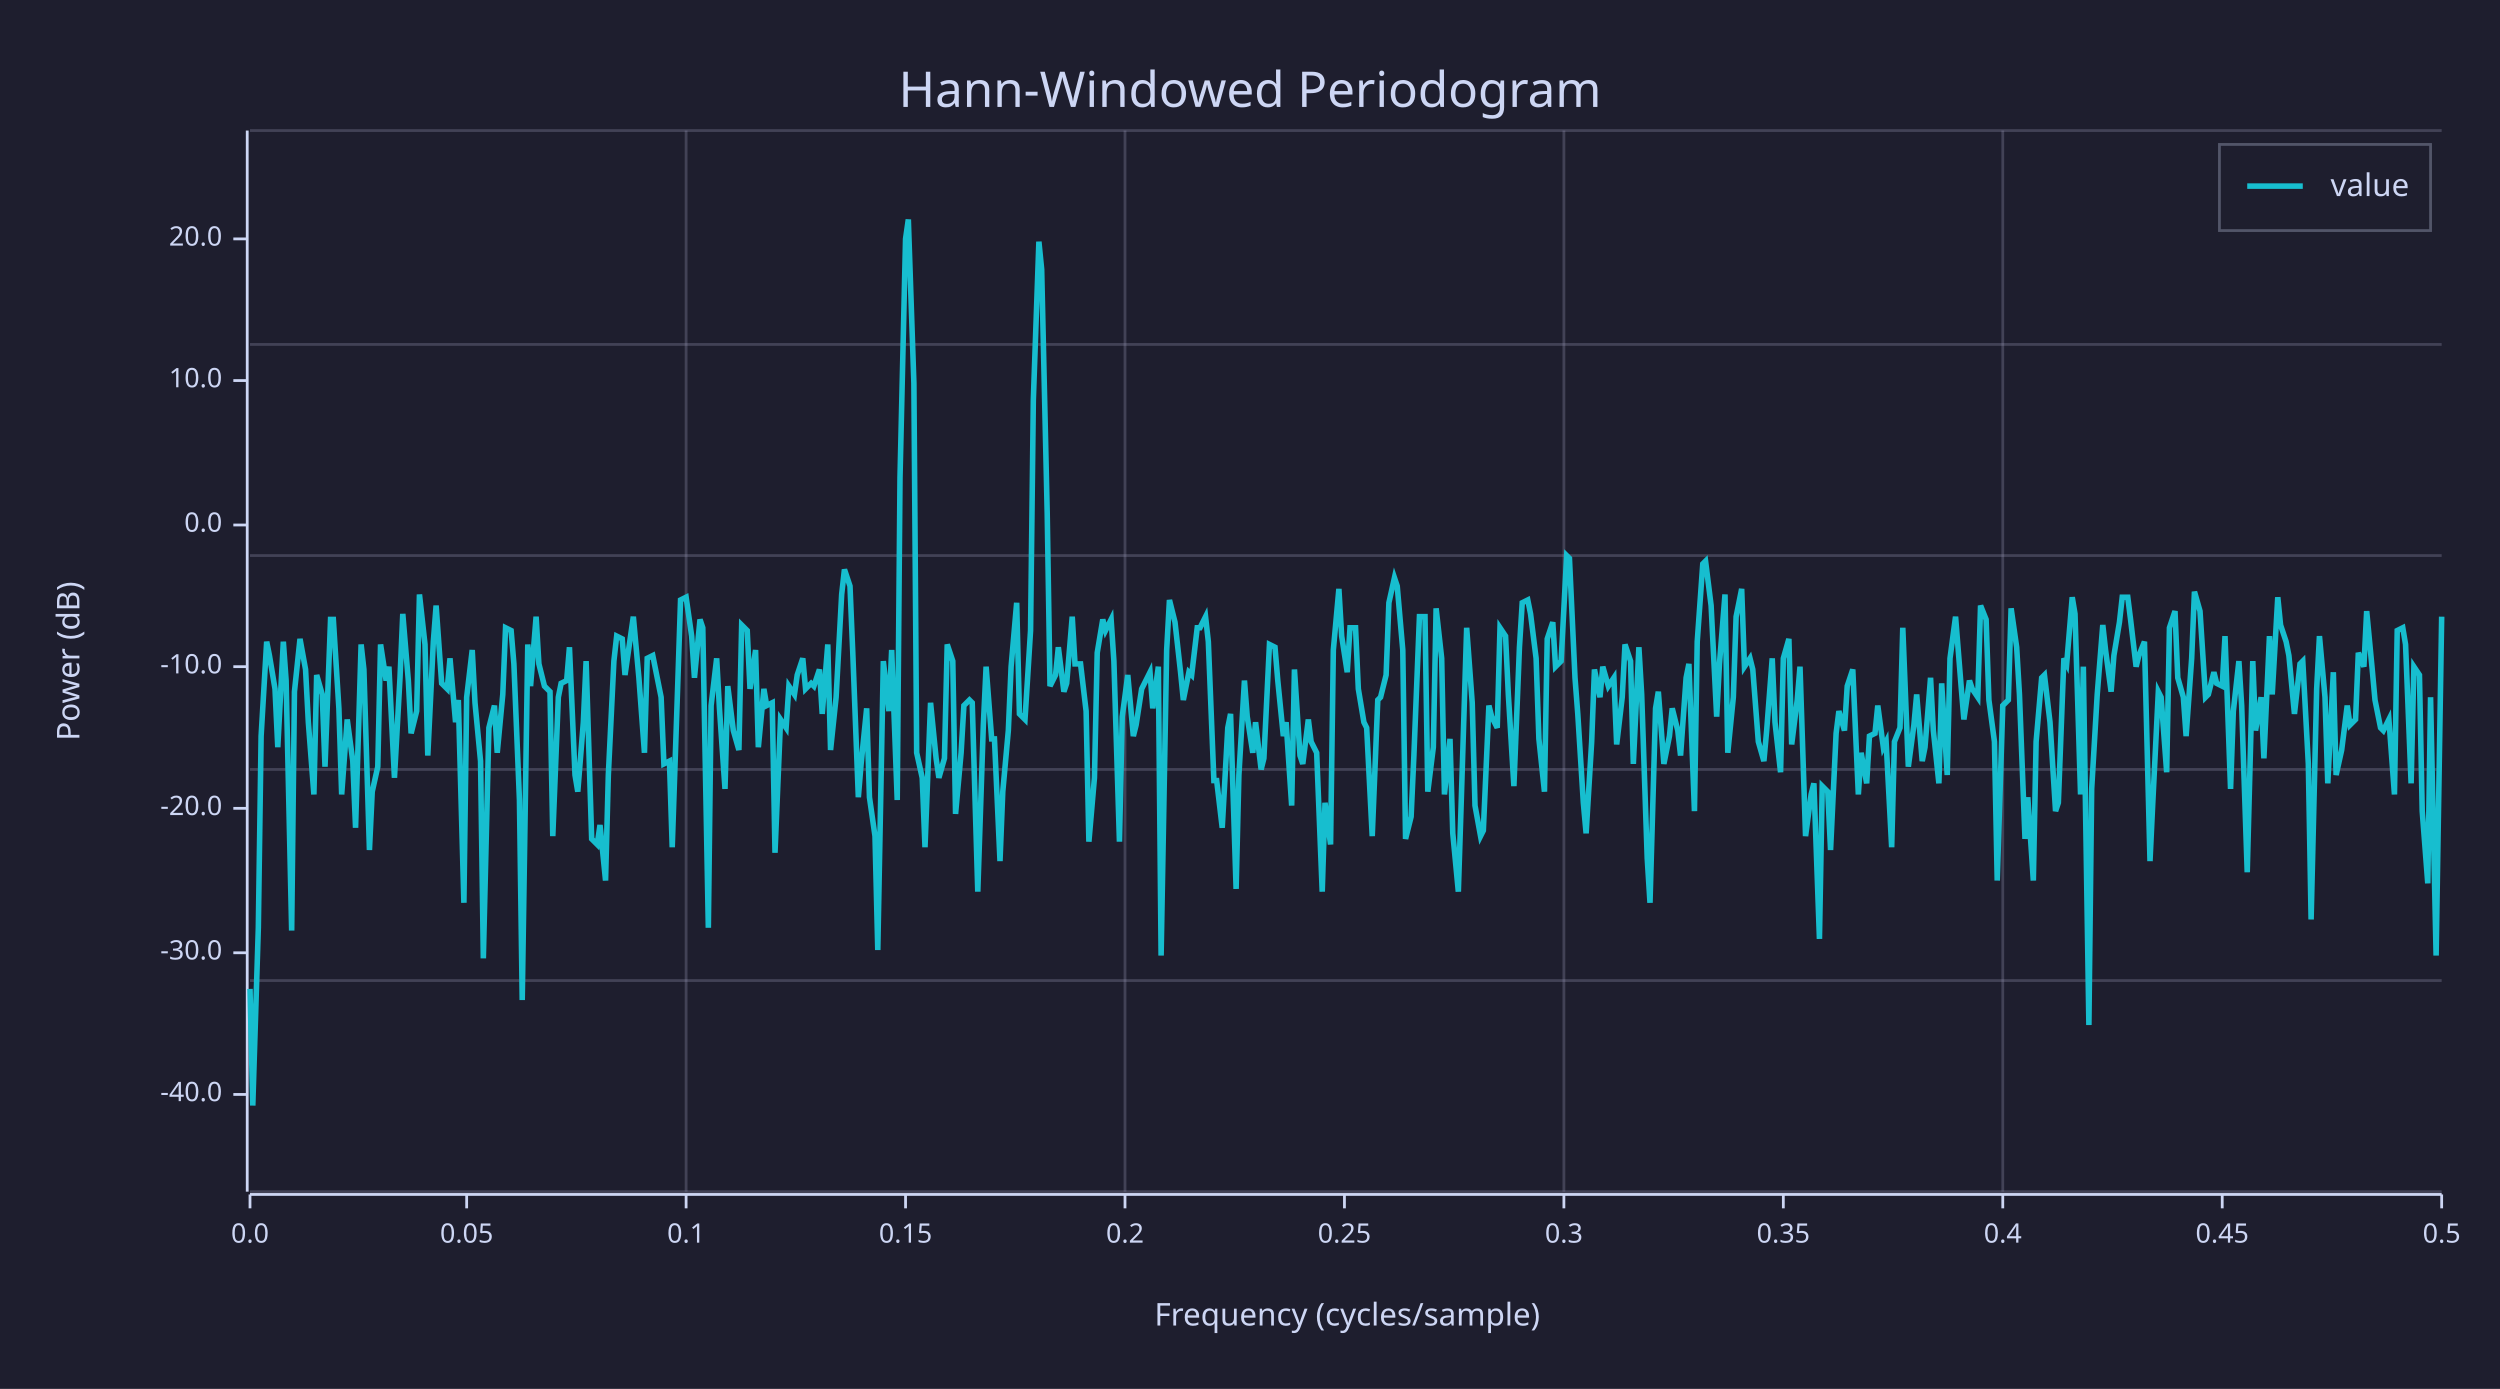
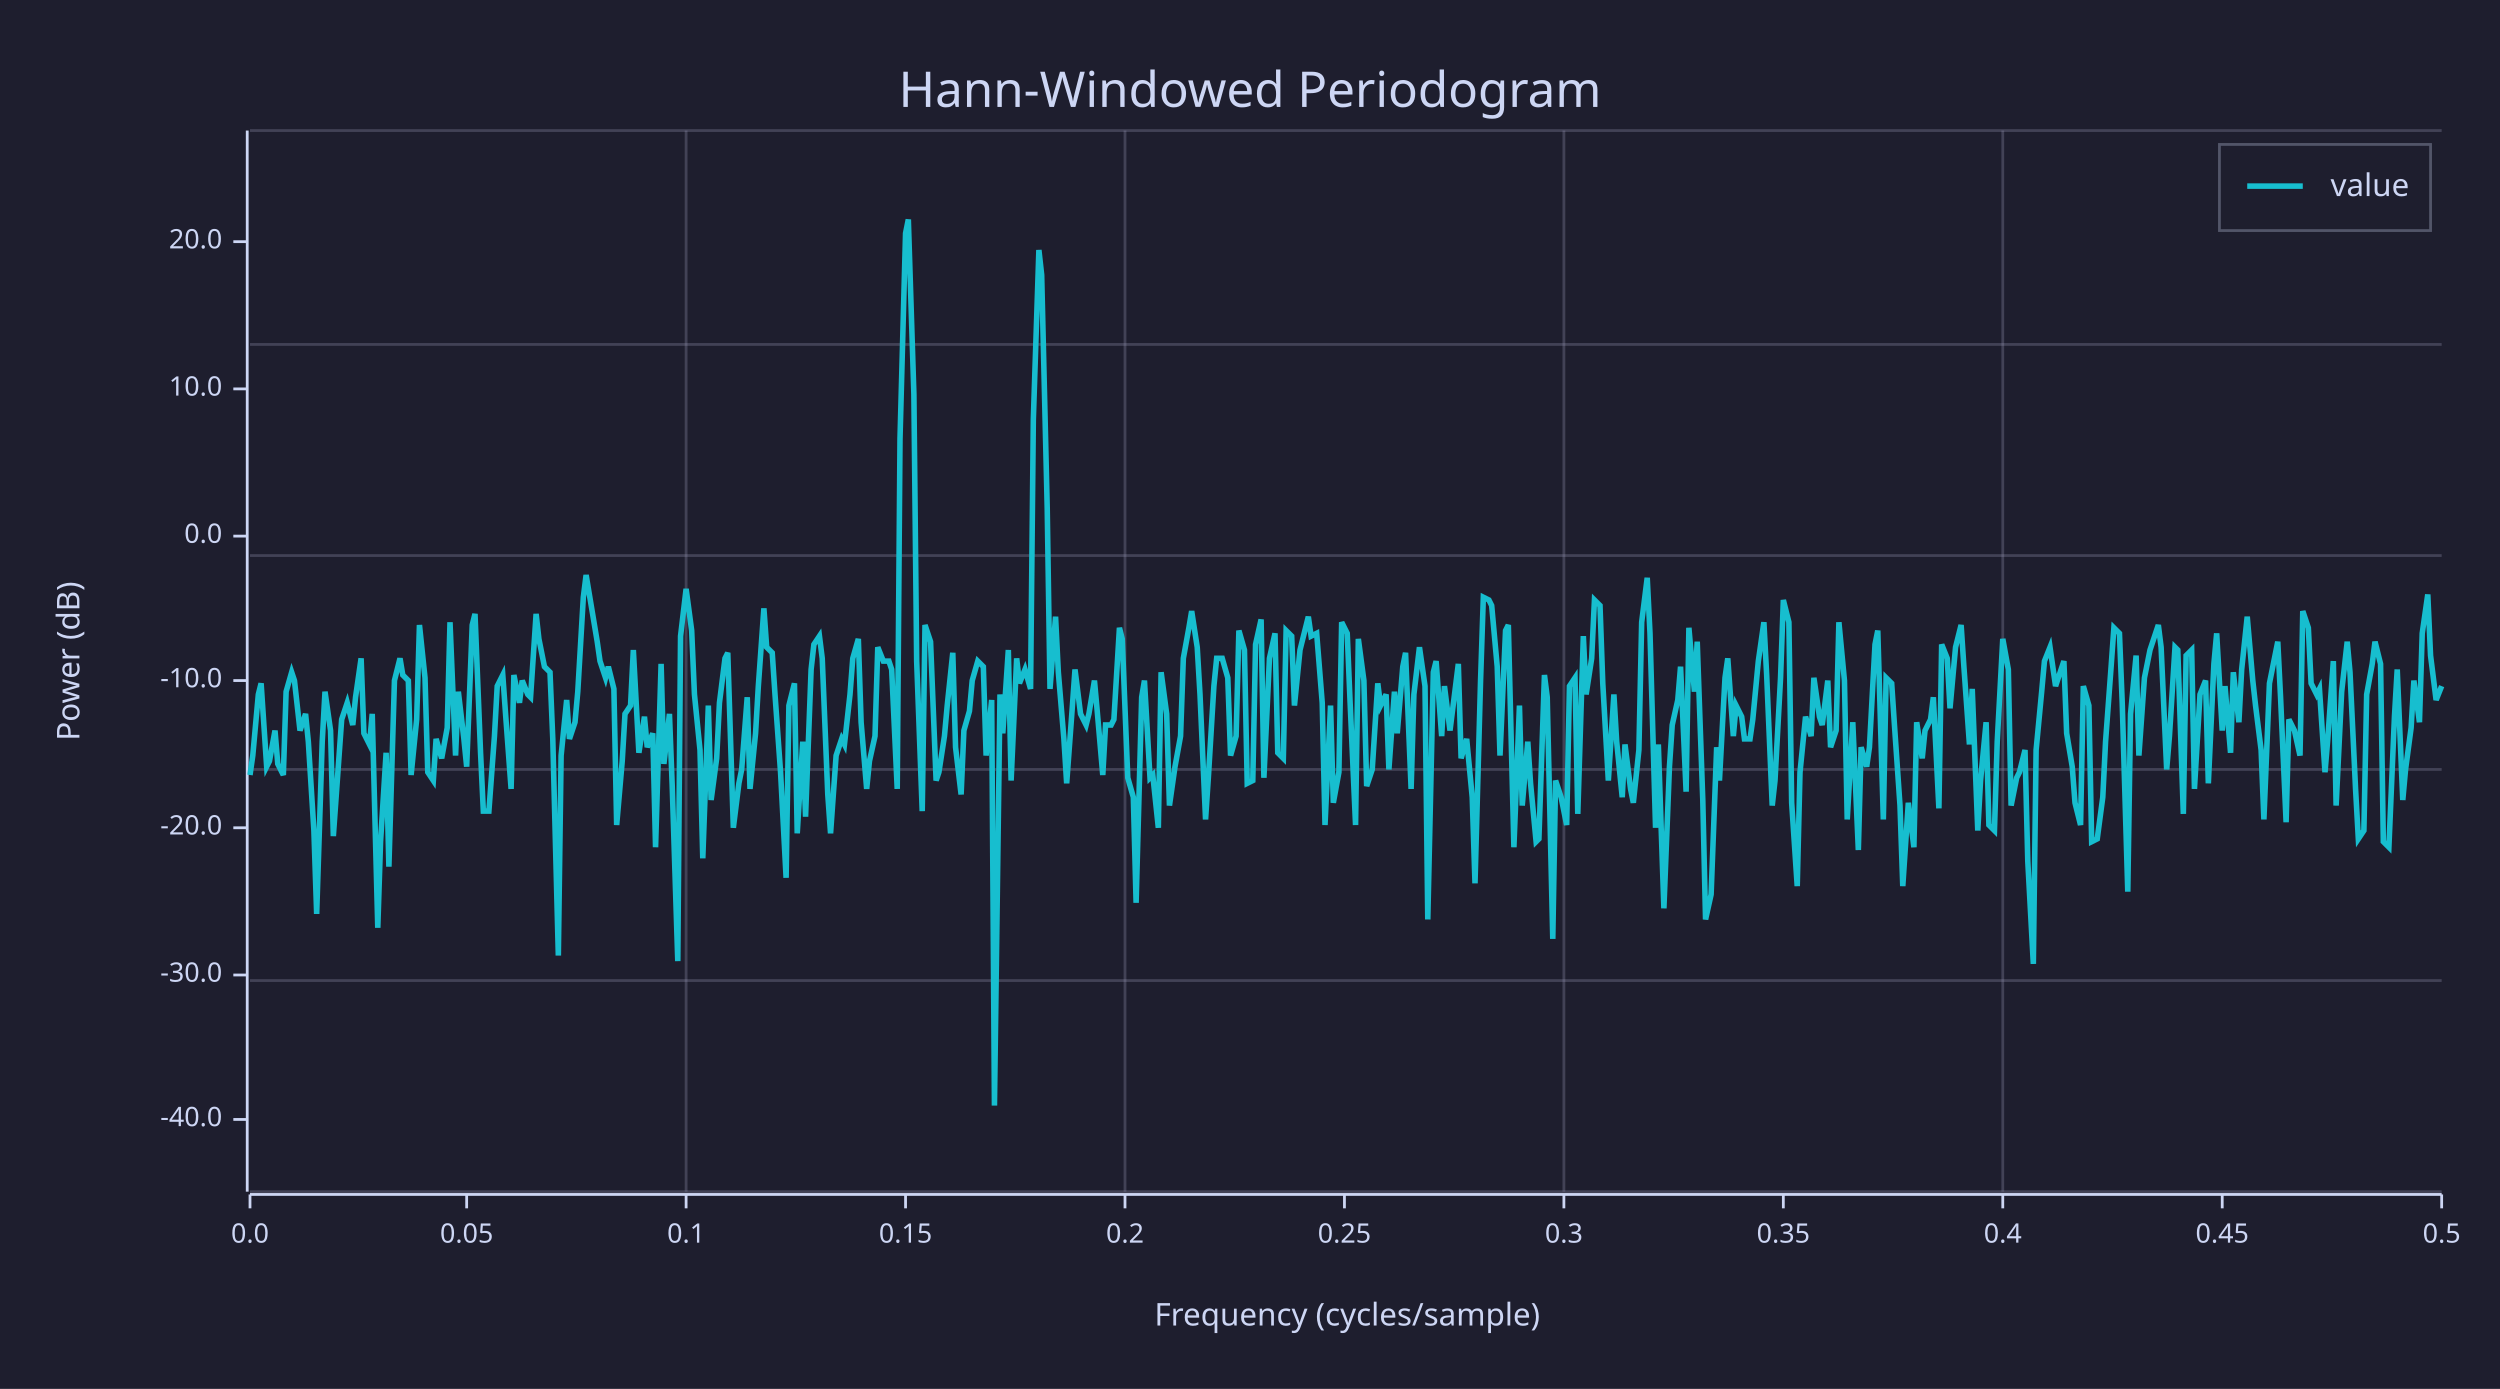
<svg xmlns="http://www.w3.org/2000/svg" width="900" height="500" viewBox="0 0 900 500">
  <rect x="0" y="0" width="900" height="500" opacity="1" fill="#1E1E2E" stroke="none" />
  <text x="450" y="25" dy="0.76em" text-anchor="middle" font-family="sans-serif" font-size="17.742" opacity="1" fill="#CDD6F4">
Hann-Windowed Periodogram
</text>
  <text x="20" y="238" dy="0.76em" text-anchor="middle" font-family="sans-serif" font-size="11.29" opacity="1" fill="#CDD6F4" transform="rotate(270, 20, 238)">
Power (dB)
</text>
  <text x="485" y="480" dy="-0.5ex" text-anchor="middle" font-family="sans-serif" font-size="11.29" opacity="1" fill="#CDD6F4">
Frequency (cycles/sample)
</text>
  <polyline fill="none" opacity="1" stroke="#CDD6F4" stroke-width="1" points="89,47 89,429 " />
-   <text x="80" y="394" dy="0.5ex" text-anchor="end" font-family="sans-serif" font-size="9.677" opacity="1" fill="#CDD6F4">
+   <text x="80" y="403" dy="0.5ex" text-anchor="end" font-family="sans-serif" font-size="9.677" opacity="1" fill="#CDD6F4">
-40.0
</text>
-   <polyline fill="none" opacity="1" stroke="#CDD6F4" stroke-width="1" points="84,394 89,394 " />
-   <text x="80" y="343" dy="0.5ex" text-anchor="end" font-family="sans-serif" font-size="9.677" opacity="1" fill="#CDD6F4">
+   <polyline fill="none" opacity="1" stroke="#CDD6F4" stroke-width="1" points="84,403 89,403 " />
+   <text x="80" y="351" dy="0.5ex" text-anchor="end" font-family="sans-serif" font-size="9.677" opacity="1" fill="#CDD6F4">
-30.0
</text>
-   <polyline fill="none" opacity="1" stroke="#CDD6F4" stroke-width="1" points="84,343 89,343 " />
-   <text x="80" y="291" dy="0.5ex" text-anchor="end" font-family="sans-serif" font-size="9.677" opacity="1" fill="#CDD6F4">
+   <polyline fill="none" opacity="1" stroke="#CDD6F4" stroke-width="1" points="84,351 89,351 " />
+   <text x="80" y="298" dy="0.5ex" text-anchor="end" font-family="sans-serif" font-size="9.677" opacity="1" fill="#CDD6F4">
-20.0
</text>
-   <polyline fill="none" opacity="1" stroke="#CDD6F4" stroke-width="1" points="84,291 89,291 " />
-   <text x="80" y="240" dy="0.5ex" text-anchor="end" font-family="sans-serif" font-size="9.677" opacity="1" fill="#CDD6F4">
+   <polyline fill="none" opacity="1" stroke="#CDD6F4" stroke-width="1" points="84,298 89,298 " />
+   <text x="80" y="245" dy="0.5ex" text-anchor="end" font-family="sans-serif" font-size="9.677" opacity="1" fill="#CDD6F4">
-10.0
</text>
-   <polyline fill="none" opacity="1" stroke="#CDD6F4" stroke-width="1" points="84,240 89,240 " />
-   <text x="80" y="189" dy="0.5ex" text-anchor="end" font-family="sans-serif" font-size="9.677" opacity="1" fill="#CDD6F4">
+   <polyline fill="none" opacity="1" stroke="#CDD6F4" stroke-width="1" points="84,245 89,245 " />
+   <text x="80" y="193" dy="0.5ex" text-anchor="end" font-family="sans-serif" font-size="9.677" opacity="1" fill="#CDD6F4">
0.0
</text>
-   <polyline fill="none" opacity="1" stroke="#CDD6F4" stroke-width="1" points="84,189 89,189 " />
-   <text x="80" y="137" dy="0.5ex" text-anchor="end" font-family="sans-serif" font-size="9.677" opacity="1" fill="#CDD6F4">
+   <polyline fill="none" opacity="1" stroke="#CDD6F4" stroke-width="1" points="84,193 89,193 " />
+   <text x="80" y="140" dy="0.5ex" text-anchor="end" font-family="sans-serif" font-size="9.677" opacity="1" fill="#CDD6F4">
10.0
</text>
-   <polyline fill="none" opacity="1" stroke="#CDD6F4" stroke-width="1" points="84,137 89,137 " />
-   <text x="80" y="86" dy="0.5ex" text-anchor="end" font-family="sans-serif" font-size="9.677" opacity="1" fill="#CDD6F4">
+   <polyline fill="none" opacity="1" stroke="#CDD6F4" stroke-width="1" points="84,140 89,140 " />
+   <text x="80" y="87" dy="0.5ex" text-anchor="end" font-family="sans-serif" font-size="9.677" opacity="1" fill="#CDD6F4">
20.0
</text>
-   <polyline fill="none" opacity="1" stroke="#CDD6F4" stroke-width="1" points="84,86 89,86 " />
+   <polyline fill="none" opacity="1" stroke="#CDD6F4" stroke-width="1" points="84,87 89,87 " />
  <polyline fill="none" opacity="1" stroke="#CDD6F4" stroke-width="1" points="90,430 879,430 " />
  <text x="90" y="440" dy="0.76em" text-anchor="middle" font-family="sans-serif" font-size="9.677" opacity="1" fill="#CDD6F4">
0.0
</text>
  <polyline fill="none" opacity="1" stroke="#CDD6F4" stroke-width="1" points="90,430 90,435 " />
  <text x="168" y="440" dy="0.76em" text-anchor="middle" font-family="sans-serif" font-size="9.677" opacity="1" fill="#CDD6F4">
0.05
</text>
  <polyline fill="none" opacity="1" stroke="#CDD6F4" stroke-width="1" points="168,430 168,435 " />
  <text x="247" y="440" dy="0.76em" text-anchor="middle" font-family="sans-serif" font-size="9.677" opacity="1" fill="#CDD6F4">
0.1
</text>
  <polyline fill="none" opacity="1" stroke="#CDD6F4" stroke-width="1" points="247,430 247,435 " />
  <text x="326" y="440" dy="0.76em" text-anchor="middle" font-family="sans-serif" font-size="9.677" opacity="1" fill="#CDD6F4">
0.15
</text>
  <polyline fill="none" opacity="1" stroke="#CDD6F4" stroke-width="1" points="326,430 326,435 " />
  <text x="405" y="440" dy="0.76em" text-anchor="middle" font-family="sans-serif" font-size="9.677" opacity="1" fill="#CDD6F4">
0.2
</text>
  <polyline fill="none" opacity="1" stroke="#CDD6F4" stroke-width="1" points="405,430 405,435 " />
  <text x="484" y="440" dy="0.76em" text-anchor="middle" font-family="sans-serif" font-size="9.677" opacity="1" fill="#CDD6F4">
0.25
</text>
  <polyline fill="none" opacity="1" stroke="#CDD6F4" stroke-width="1" points="484,430 484,435 " />
  <text x="563" y="440" dy="0.76em" text-anchor="middle" font-family="sans-serif" font-size="9.677" opacity="1" fill="#CDD6F4">
0.3
</text>
  <polyline fill="none" opacity="1" stroke="#CDD6F4" stroke-width="1" points="563,430 563,435 " />
  <text x="642" y="440" dy="0.76em" text-anchor="middle" font-family="sans-serif" font-size="9.677" opacity="1" fill="#CDD6F4">
0.35
</text>
  <polyline fill="none" opacity="1" stroke="#CDD6F4" stroke-width="1" points="642,430 642,435 " />
  <text x="721" y="440" dy="0.76em" text-anchor="middle" font-family="sans-serif" font-size="9.677" opacity="1" fill="#CDD6F4">
0.4
</text>
  <polyline fill="none" opacity="1" stroke="#CDD6F4" stroke-width="1" points="721,430 721,435 " />
  <text x="800" y="440" dy="0.76em" text-anchor="middle" font-family="sans-serif" font-size="9.677" opacity="1" fill="#CDD6F4">
0.45
</text>
  <polyline fill="none" opacity="1" stroke="#CDD6F4" stroke-width="1" points="800,430 800,435 " />
  <text x="879" y="440" dy="0.76em" text-anchor="middle" font-family="sans-serif" font-size="9.677" opacity="1" fill="#CDD6F4">
0.5
</text>
  <polyline fill="none" opacity="1" stroke="#CDD6F4" stroke-width="1" points="879,430 879,435 " />
  <polyline fill="none" opacity="0.3" stroke="#9696B4" stroke-width="1" points="90,429 879,429 " />
  <polyline fill="none" opacity="0.3" stroke="#9696B4" stroke-width="1" points="90,353 879,353 " />
  <polyline fill="none" opacity="0.3" stroke="#9696B4" stroke-width="1" points="90,277 879,277 " />
  <polyline fill="none" opacity="0.3" stroke="#9696B4" stroke-width="1" points="90,200 879,200 " />
  <polyline fill="none" opacity="0.3" stroke="#9696B4" stroke-width="1" points="90,124 879,124 " />
  <polyline fill="none" opacity="0.3" stroke="#9696B4" stroke-width="1" points="90,47 879,47 " />
  <polyline fill="none" opacity="0.3" stroke="#9696B4" stroke-width="1" points="247,429 247,47 " />
  <polyline fill="none" opacity="0.3" stroke="#9696B4" stroke-width="1" points="405,429 405,47 " />
  <polyline fill="none" opacity="0.3" stroke="#9696B4" stroke-width="1" points="563,429 563,47 " />
  <polyline fill="none" opacity="0.3" stroke="#9696B4" stroke-width="1" points="721,429 721,47 " />
-   <polyline fill="none" opacity="1" stroke="#17BECF" stroke-width="2" points="90,356 91,398 93,334 94,265 96,231 97,236 99,248 100,269 102,231 103,245 105,335 106,249 108,230 110,241 111,260 113,286 114,243 116,250 117,276 119,223 120,223 122,255 123,286 125,259 127,274 128,298 130,232 131,241 133,306 134,285 136,276 137,232 139,245 140,240 142,280 144,244 145,221 147,245 148,264 150,256 151,214 153,232 154,272 156,231 157,218 159,246 161,248 162,237 164,260 165,252 167,325 168,251 170,234 171,253 173,274 174,345 176,262 178,254 179,271 181,250 182,226 184,227 185,239 187,288 188,360 190,232 191,247 193,222 194,239 196,247 198,249 199,301 201,251 202,246 204,245 205,233 207,279 208,285 210,260 211,238 213,302 215,304 216,297 218,317 219,279 221,238 222,229 224,230 225,243 227,229 228,222 230,244 232,271 233,237 235,236 236,241 238,251 239,275 241,274 242,305 244,246 245,216 247,215 249,229 250,244 252,223 253,226 255,334 256,254 258,237 259,255 261,284 262,247 264,263 266,270 267,225 269,227 270,248 272,234 273,269 275,248 276,254 278,253 279,307 281,259 283,262 284,247 286,250 287,243 289,237 290,248 292,246 293,247 295,241 296,257 298,232 299,270 301,251 303,214 304,205 306,211 307,235 309,287 310,275 312,255 313,287 315,301 316,342 318,238 320,256 321,234 323,288 324,172 326,86 327,79 329,138 330,271 332,280 333,305 335,253 337,273 338,280 340,273 341,232 343,238 344,293 346,271 347,254 349,252 350,253 352,321 354,261 355,240 357,266 358,266 360,310 361,285 363,263 364,240 366,217 367,257 369,259 371,227 372,144 374,87 375,97 377,185 378,247 380,243 381,233 383,249 384,246 386,222 387,239 389,239 391,256 392,303 394,280 395,235 397,223 398,227 400,223 401,238 403,303 404,258 406,243 408,265 409,261 411,248 412,246 414,242 415,255 417,240 418,344 420,234 421,216 423,224 425,242 426,252 428,242 429,243 431,226 432,226 434,222 435,231 437,281 438,281 440,298 442,262 443,257 445,320 446,279 448,245 449,258 451,271 452,260 454,277 455,273 457,232 459,233 460,245 462,265 463,260 465,290 466,241 468,272 469,275 471,259 472,267 474,271 476,321 477,289 479,304 480,234 482,212 483,229 485,242 486,226 488,226 489,248 491,260 492,262 494,301 496,252 497,251 499,243 500,217 502,208 503,211 505,234 506,302 508,294 509,272 511,222 513,222 514,285 516,269 517,219 519,237 520,286 522,266 523,300 525,321 526,290 528,226 530,253 531,290 533,301 534,299 536,254 537,258 539,262 540,226 542,229 543,250 545,283 547,233 548,217 550,216 551,221 553,237 554,266 556,285 557,230 559,224 560,240 562,238 564,200 565,201 567,244 568,257 570,289 571,300 573,267 574,241 576,251 577,240 579,247 581,244 582,268 584,251 585,232 587,238 588,275 590,233 591,250 593,309 594,325 596,255 597,249 599,275 601,265 602,255 604,263 605,272 607,244 608,239 610,292 611,231 613,203 614,202 616,218 618,258 619,239 621,214 622,271 624,251 625,222 627,212 628,240 630,237 631,241 633,267 635,274 636,263 638,237 639,260 641,278 642,237 644,230 645,268 647,252 648,240 650,301 652,286 653,282 655,338 656,283 658,285 659,306 661,264 662,256 664,263 665,247 667,241 669,286 670,271 672,282 673,265 675,264 676,254 678,269 679,267 681,305 682,267 684,262 685,226 687,276 689,261 690,250 692,274 693,269 695,244 696,263 698,282 699,246 701,279 702,237 704,222 706,247 707,259 709,245 710,248 712,251 713,218 715,223 716,252 718,267 719,317 721,254 723,252 724,219 726,233 727,250 729,302 730,287 732,317 733,267 735,244 736,243 738,260 740,292 741,289 743,237 744,239 746,215 747,221 749,286 750,240 752,369 753,284 755,250 757,225 758,234 760,249 761,236 763,224 764,215 766,215 767,223 769,240 770,236 772,231 774,310 775,289 777,249 778,251 780,278 781,226 783,220 784,244 786,251 787,265 789,237 790,213 792,220 794,251 795,250 797,242 798,246 800,247 801,229 803,284 804,256 806,238 807,254 809,314 811,238 812,263 814,251 815,273 817,229 818,250 820,215 821,225 823,231 824,236 826,257 828,239 829,238 831,275 832,331 834,248 835,229 837,251 838,282 840,242 841,279 843,270 845,254 846,261 848,259 849,235 851,240 852,220 854,241 855,252 857,262 858,263 860,259 862,286 863,227 865,226 866,232 868,282 869,240 871,243 872,292 874,318 875,251 877,344 879,222 " />
+   <polyline fill="none" opacity="1" stroke="#17BECF" stroke-width="2" points="90,279 91,272 93,250 94,246 96,276 97,274 99,263 100,275 102,279 103,249 105,242 106,245 108,263 110,257 111,267 113,299 114,329 116,267 117,249 119,263 120,301 122,273 123,259 125,253 127,261 128,251 130,237 131,264 133,268 134,257 136,334 137,303 139,271 140,312 142,245 144,237 145,243 147,245 148,279 150,259 151,225 153,244 154,278 156,281 157,266 159,273 161,262 162,224 164,272 165,249 167,266 168,276 170,225 171,221 173,271 174,292 176,292 178,265 179,247 181,243 182,257 184,284 185,243 187,253 188,245 190,250 191,251 193,221 194,230 196,240 198,242 199,266 201,344 202,272 204,252 205,266 207,260 208,249 210,215 211,207 213,219 215,231 216,238 218,244 219,240 221,248 222,297 224,274 225,257 227,254 228,234 230,271 232,258 233,269 235,264 236,305 238,239 239,275 241,257 242,283 244,346 245,229 247,212 249,227 250,250 252,270 253,309 255,254 256,288 258,273 259,253 261,237 262,235 264,298 266,282 267,277 269,251 270,284 272,264 273,247 275,219 276,233 278,235 279,250 281,278 283,316 284,254 286,246 287,300 289,267 290,294 292,241 293,232 295,229 296,237 298,286 299,300 301,272 303,266 304,268 306,250 307,237 309,230 310,260 312,284 313,274 315,265 316,233 318,238 320,238 321,241 323,284 324,158 326,84 327,79 329,142 330,238 332,292 333,225 335,231 337,281 338,278 340,265 341,254 343,235 344,269 346,286 347,263 349,256 350,245 352,238 354,240 355,272 357,252 358,398 360,250 361,264 363,234 364,281 366,237 367,246 369,241 371,248 372,151 374,90 375,99 377,183 378,248 380,222 381,242 383,266 384,282 386,255 387,241 389,257 391,261 392,257 394,245 395,256 397,279 398,261 400,261 401,259 403,226 404,230 406,280 408,287 409,325 411,251 412,245 414,280 415,279 417,298 418,242 420,257 421,290 423,276 425,265 426,237 428,226 429,220 431,233 432,250 434,295 435,280 437,247 438,237 440,237 442,244 443,272 445,265 446,227 448,234 449,282 451,281 452,232 454,223 455,280 457,237 459,228 460,271 462,273 463,227 465,229 466,254 468,234 469,230 471,222 472,229 474,228 476,253 477,297 479,254 480,289 482,278 483,224 485,228 486,252 488,297 489,230 491,245 492,283 494,277 496,246 497,254 499,250 500,277 502,249 503,264 505,240 506,235 508,284 509,250 511,233 513,247 514,331 516,242 517,238 519,265 520,247 522,263 523,255 525,239 526,273 528,266 530,287 531,318 533,245 534,215 536,216 537,218 539,240 540,272 542,227 543,225 545,305 547,254 548,290 550,267 551,282 553,303 554,302 556,243 557,251 559,338 560,281 562,287 564,297 565,247 567,244 568,293 570,229 571,250 573,237 574,216 576,218 577,246 579,281 581,250 582,267 584,287 585,268 587,284 588,289 590,270 591,224 593,208 594,228 596,298 597,268 599,327 601,276 602,261 604,252 605,240 607,285 608,226 610,249 611,231 613,288 614,331 616,322 618,269 619,281 621,244 622,237 624,265 625,254 627,258 628,266 630,266 631,259 633,238 635,224 636,243 638,290 639,281 641,244 642,216 644,224 645,289 647,319 648,278 650,258 652,265 653,244 655,258 656,261 658,245 659,269 661,263 662,224 664,245 665,295 667,260 669,306 670,269 672,276 673,269 675,232 676,227 678,295 679,244 681,246 682,261 684,290 685,319 687,289 689,305 690,260 692,273 693,263 695,259 696,251 698,291 699,232 701,237 702,255 704,233 706,225 707,240 709,268 710,248 712,299 713,281 715,260 716,297 718,299 719,267 721,230 723,241 724,290 726,280 727,278 729,270 730,310 732,347 733,270 735,249 736,238 738,233 740,247 741,244 743,238 744,264 746,276 747,289 749,297 750,247 752,254 753,303 755,302 757,287 758,267 760,240 761,226 763,228 764,253 766,321 767,257 769,236 770,272 772,244 774,234 775,231 777,225 778,233 780,277 781,265 783,233 784,234 786,293 787,236 789,234 790,284 792,250 794,245 795,282 797,239 798,228 800,263 801,247 803,271 804,242 806,260 807,241 809,222 811,245 812,254 814,270 815,295 817,246 818,241 820,231 821,251 823,296 824,259 826,263 828,272 829,220 831,226 832,246 834,250 835,248 837,278 838,266 840,238 841,290 843,249 845,231 846,242 848,284 849,302 851,299 852,250 854,239 855,231 857,239 858,303 860,305 862,258 863,241 865,288 866,277 868,262 869,245 871,260 872,228 874,214 875,236 877,252 879,247 " />
  <rect x="799" y="52" width="76" height="31" opacity="0.85" fill="#1E1E2E" stroke="none" />
  <rect x="799" y="52" width="76" height="31" opacity="0.3" fill="none" stroke="#CDD6F4" />
  <text x="839" y="62" dy="0.76em" text-anchor="start" font-family="sans-serif" font-size="11.29" opacity="1" fill="#CDD6F4">
value
</text>
  <polyline fill="none" opacity="1" stroke="#17BECF" stroke-width="2" points="809,67 829,67 " />
</svg>
